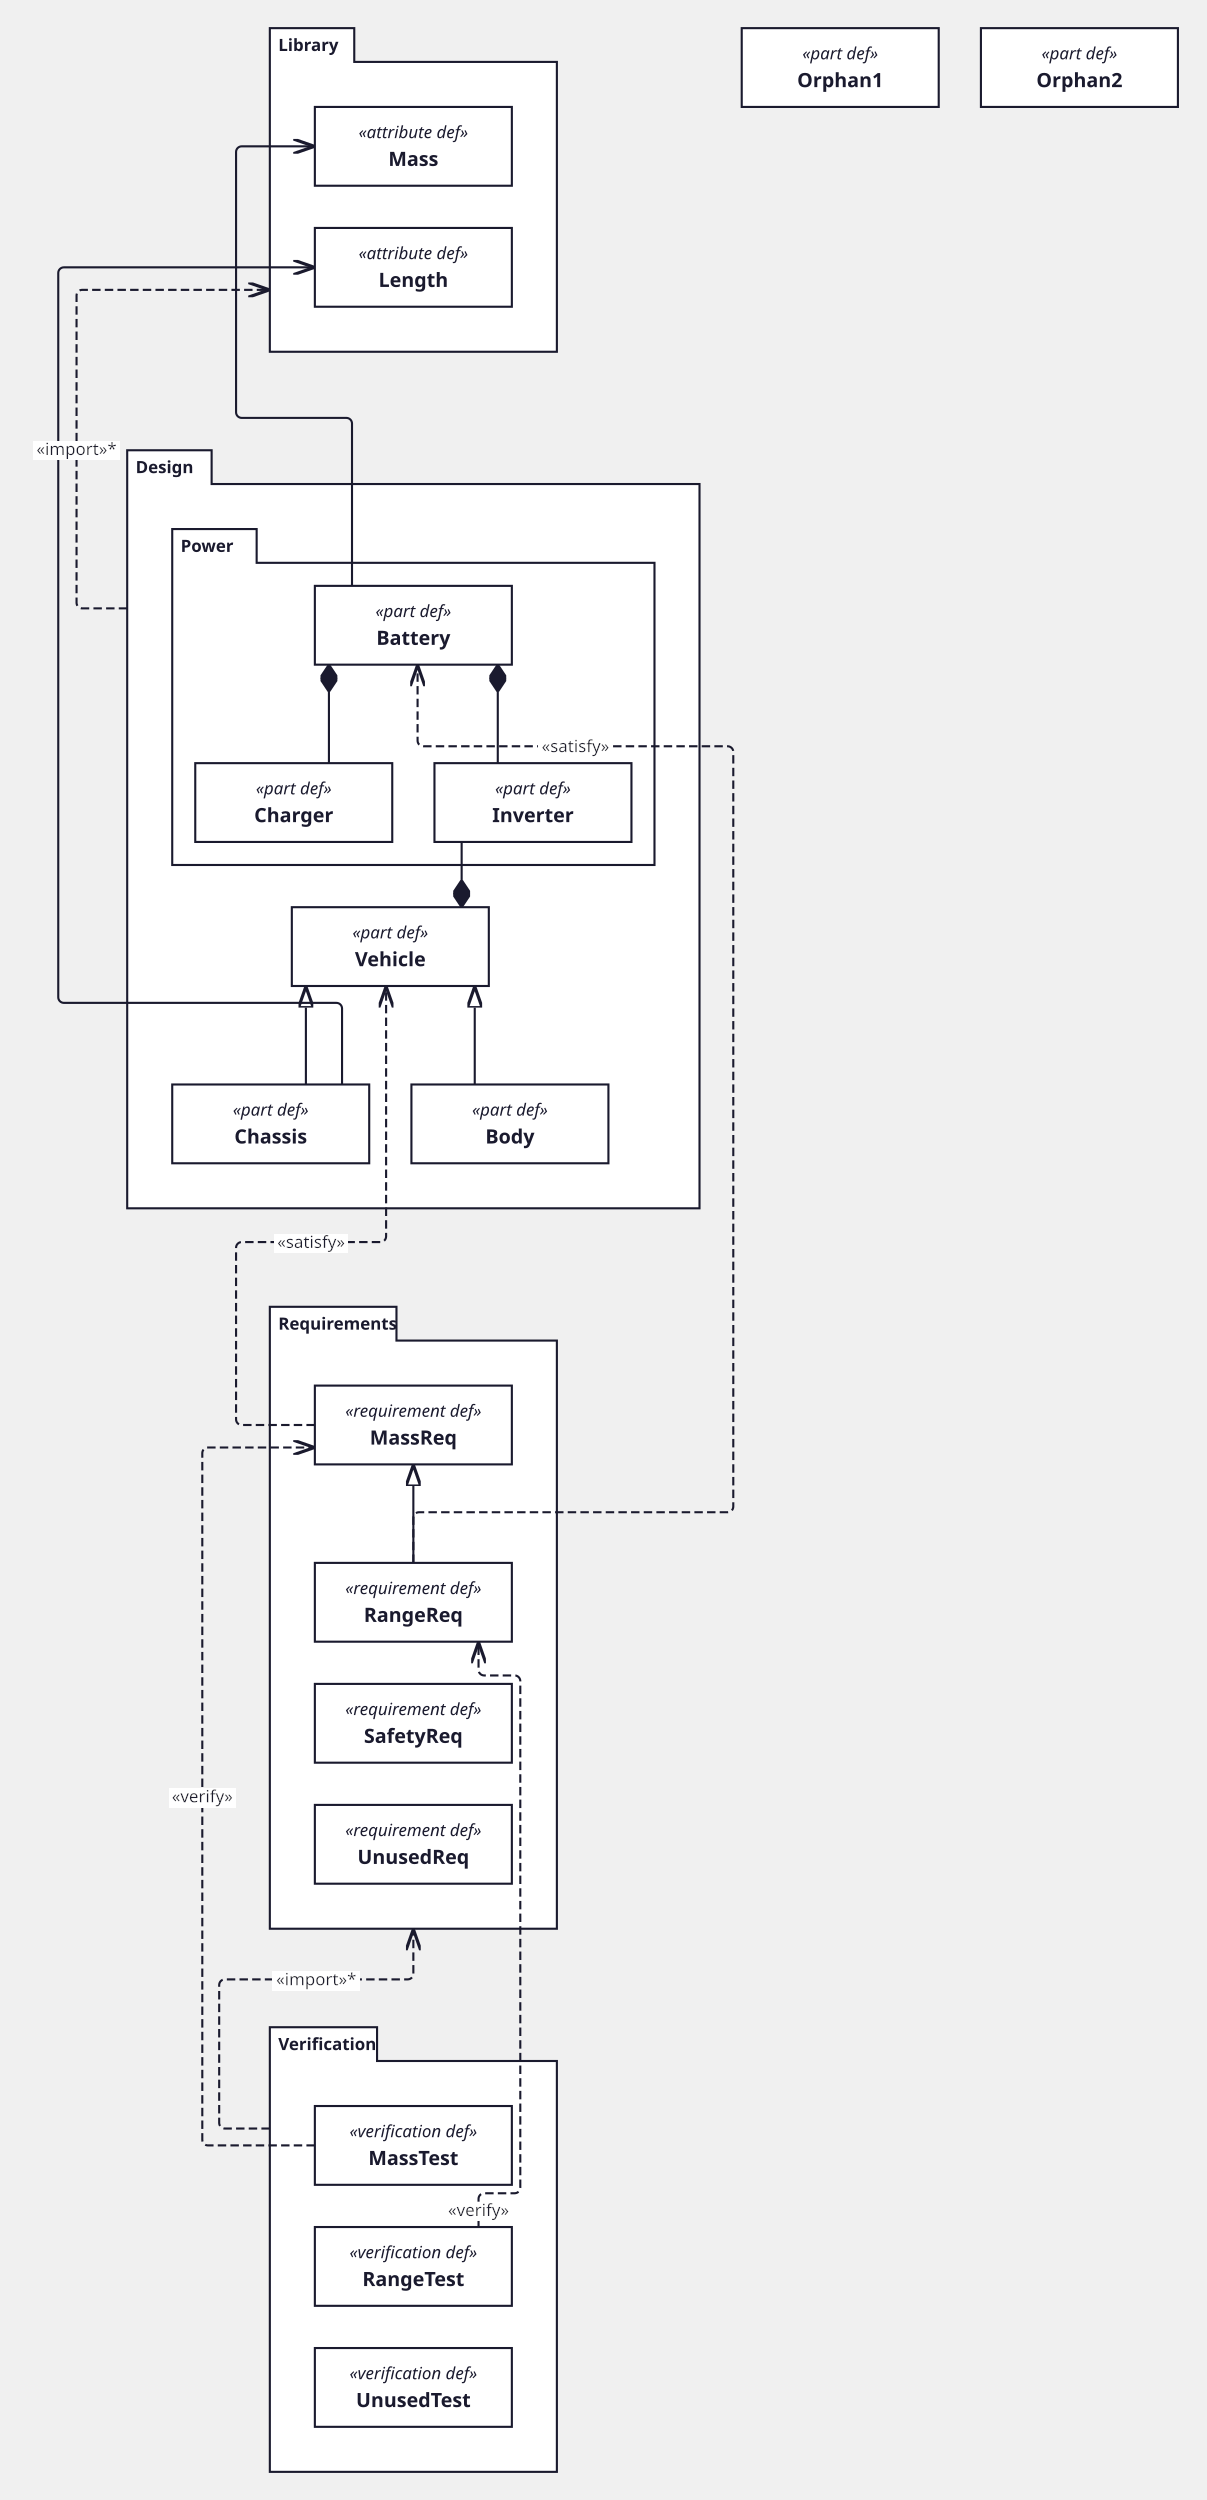
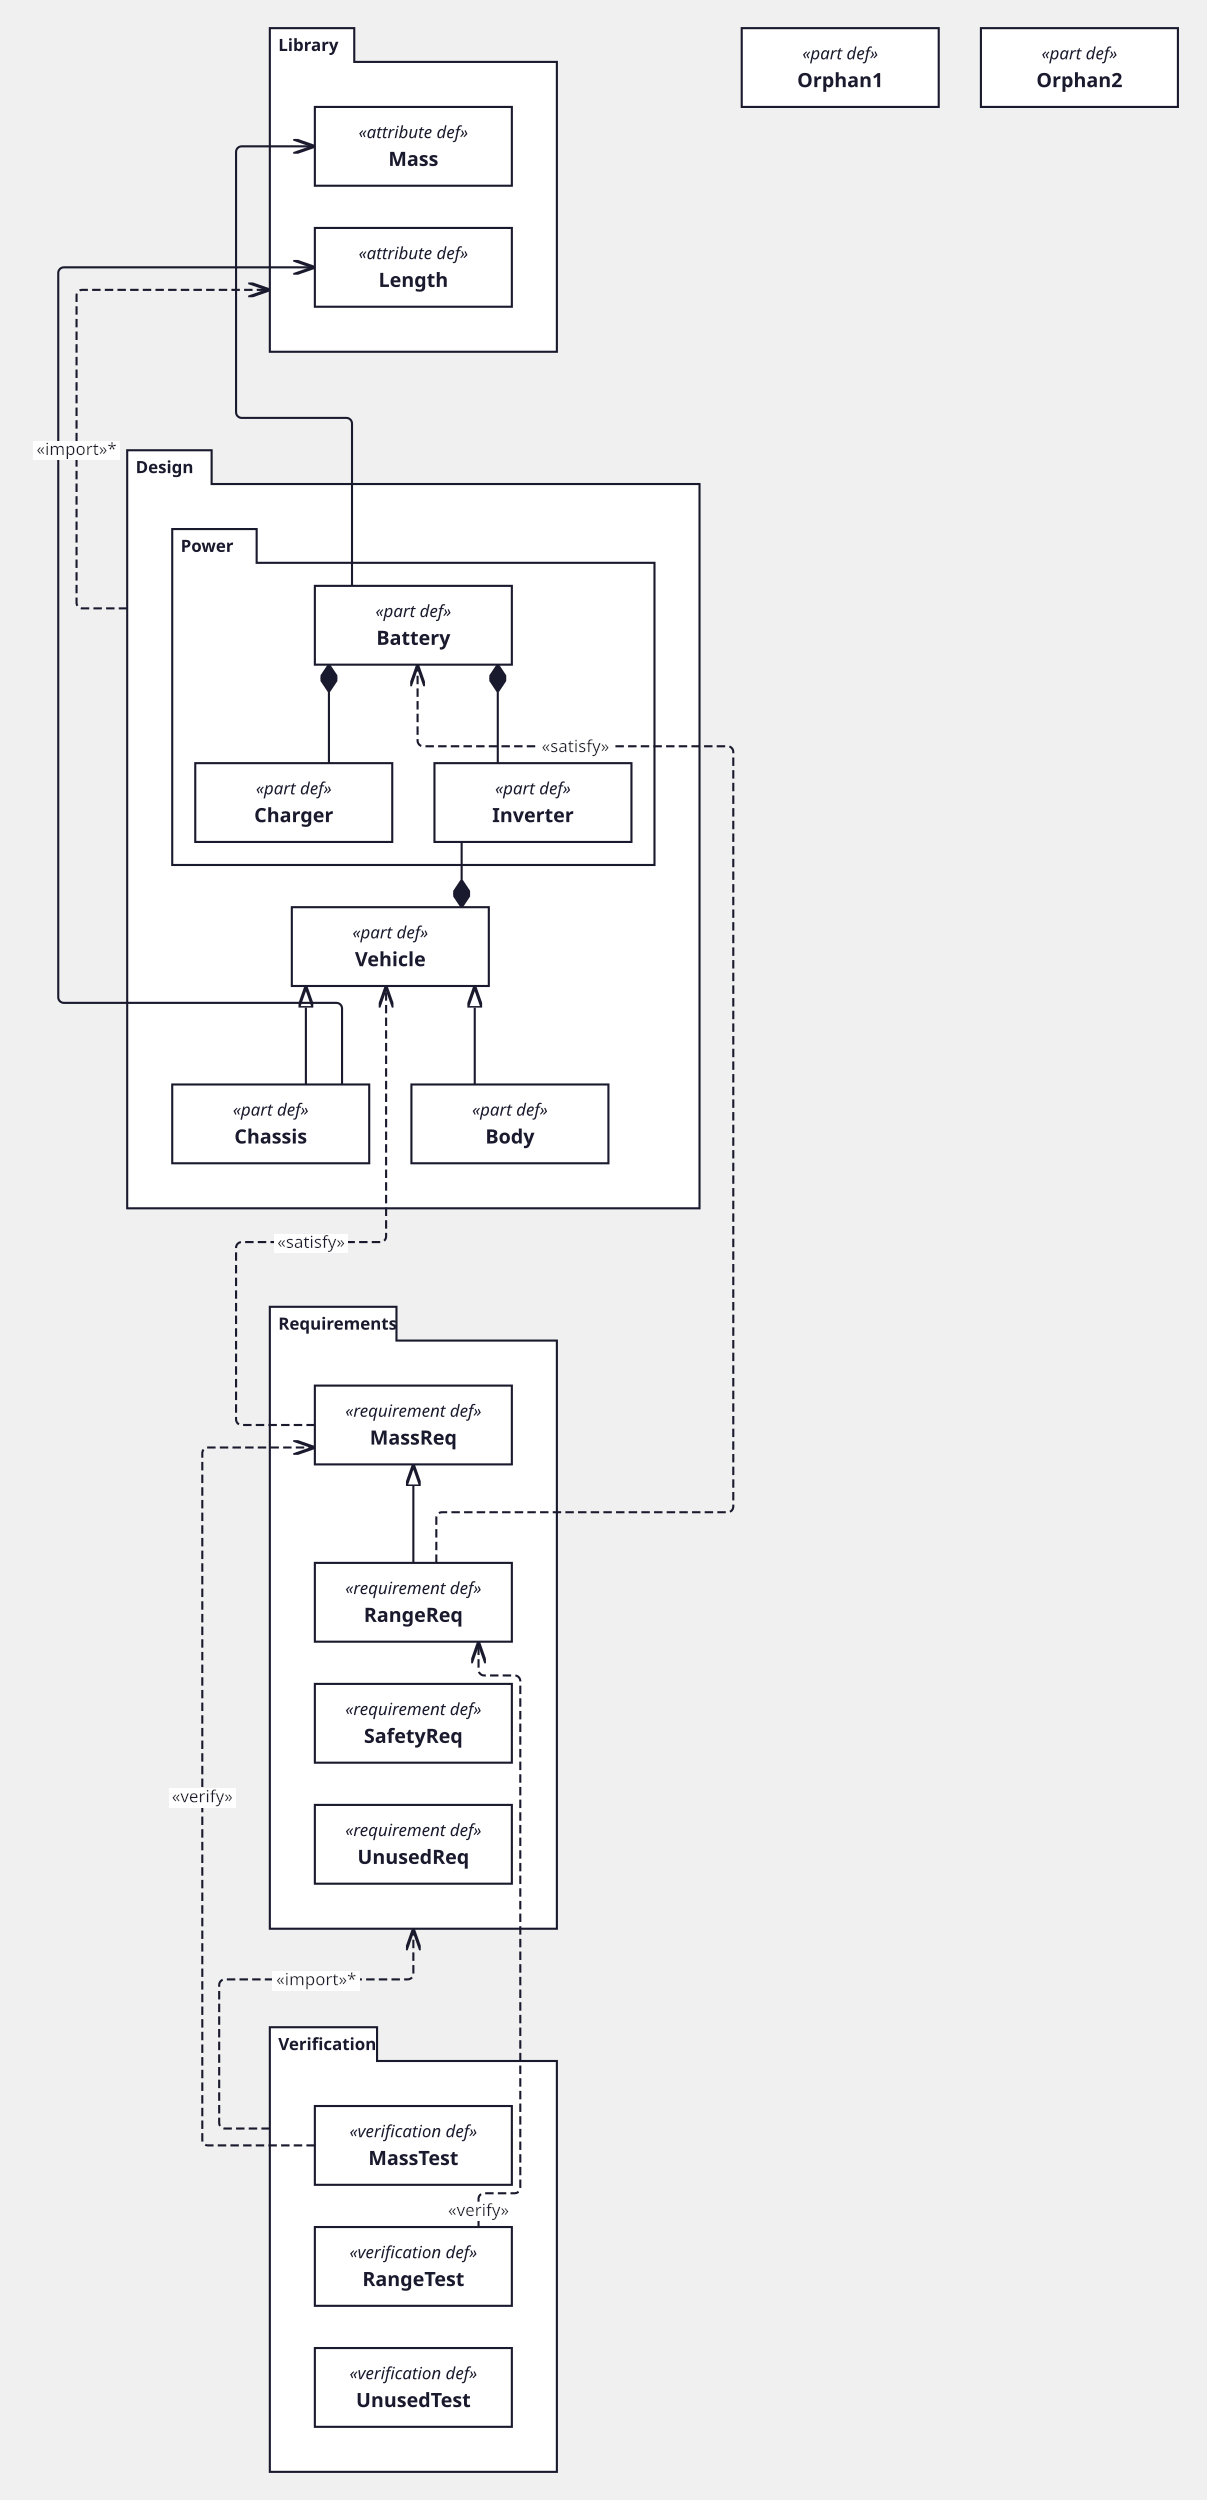
<svg xmlns="http://www.w3.org/2000/svg" width="857.14" height="1776.74" viewBox="0 0 857.14 1776.74">
  <defs>
    <marker id="line-end-open-chevron" markerWidth="10.248" markerHeight="7" refX="10.248" refY="3.5" orient="auto">
      <polyline points="0 0, 10 3.5, 0 7" fill="none" stroke="#1A1A2E" stroke-width="1.50" stroke-linejoin="bevel" />
    </marker>
    <marker id="line-end-hollow-triangle" markerWidth="10.248" markerHeight="7" refX="10.248" refY="3.5" orient="auto">
      <polygon points="0 0, 10 3.5, 0 7" fill="#FFFFFF" stroke="#1A1A2E" stroke-width="1.50" stroke-linejoin="bevel" />
    </marker>
    <marker id="line-end-filled-arrow" markerWidth="10.248" markerHeight="7" refX="10.248" refY="3.5" orient="auto">
      <polygon points="0 0, 10 3.5, 0 7" fill="#1A1A2E" stroke="#1A1A2E" stroke-width="1.50" stroke-linejoin="bevel" />
    </marker>
    <marker id="line-end-hollow-triangle-crossbar" markerWidth="14.748" markerHeight="7" refX="14.748" refY="3.5" orient="auto">
      <polygon points="4.5 0, 14.5 3.5, 4.5 7" fill="#FFFFFF" stroke="#1A1A2E" stroke-width="1.50" stroke-linejoin="bevel" />
      <line x1="1" y1="0" x2="1" y2="7" stroke="#1A1A2E" stroke-width="1.50" />
    </marker>
    <marker id="line-end-hollow-diamond" markerWidth="14" markerHeight="8" refX="13.416" refY="4" orient="auto">
      <polygon points="1 4, 7 0, 13 4, 7 8" fill="#FFFFFF" stroke="#1A1A2E" stroke-width="1.50" stroke-linejoin="bevel" />
    </marker>
    <marker id="line-end-filled-diamond" markerWidth="14" markerHeight="8" refX="13.416" refY="4" orient="auto">
      <polygon points="1 4, 7 0, 13 4, 7 8" fill="#1A1A2E" stroke="#1A1A2E" stroke-width="1.50" stroke-linejoin="bevel" />
    </marker>
    <marker id="line-end-circle" markerWidth="10" markerHeight="10" refX="9.75" refY="5" orient="auto">
      <circle cx="5" cy="5" r="4" fill="#FFFFFF" stroke="#1A1A2E" stroke-width="1.50" />
    </marker>
    <marker id="line-end-bar" markerWidth="4" markerHeight="12" refX="2.75" refY="6" orient="auto">
      <line x1="2" y1="0" x2="2" y2="12" stroke="#1A1A2E" stroke-width="1.50" />
    </marker>
    <filter id="label-bg" x="-0.05" y="-0.05" width="1.1" height="1.1">
      <feFlood flood-color="#FFFFFF" />
      <feComposite in="SourceGraphic" operator="over" />
    </filter>
  </defs>
  <path d="M 90.40 344.00 L 90.40 320.00 L 150.40 320.00 L 150.40 344.00 L 497.14 344.00 L 497.14 858.74 L 90.40 858.74 Z" fill="#FFFFFF" stroke="#1A1A2E" stroke-width="1.50" />
  <text x="96.40" y="332.00" font-family="Noto Sans, sans-serif" font-size="12.00" font-weight="bold" fill="#1A1A2E" text-anchor="start" dominant-baseline="middle">Design</text>
  <path d="M 122.40 400.00 L 122.40 376.00 L 182.40 376.00 L 182.40 400.00 L 465.14 400.00 L 465.14 614.74 L 122.40 614.74 Z" fill="#FFFFFF" stroke="#1A1A2E" stroke-width="1.50" />
  <text x="128.40" y="388.00" font-family="Noto Sans, sans-serif" font-size="12.00" font-weight="bold" fill="#1A1A2E" text-anchor="start" dominant-baseline="middle">Power</text>
  <rect x="223.77" y="416.37" width="140.00" height="56.00" fill="#FFFFFF" stroke="#1A1A2E" stroke-width="1.50" />
  <text x="293.77" y="434.37" font-family="Noto Sans, sans-serif" font-size="12.00" font-style="italic" fill="#1A1A2E" text-anchor="middle" dominant-baseline="middle">«part def»</text>
  <text x="293.77" y="453.37" font-family="Noto Sans, sans-serif" font-size="14.00" font-weight="bold" fill="#1A1A2E" text-anchor="middle" dominant-baseline="middle">Battery</text>
  <rect x="138.77" y="542.37" width="140.00" height="56.00" fill="#FFFFFF" stroke="#1A1A2E" stroke-width="1.50" />
  <text x="208.77" y="560.37" font-family="Noto Sans, sans-serif" font-size="12.00" font-style="italic" fill="#1A1A2E" text-anchor="middle" dominant-baseline="middle">«part def»</text>
  <text x="208.77" y="579.37" font-family="Noto Sans, sans-serif" font-size="14.00" font-weight="bold" fill="#1A1A2E" text-anchor="middle" dominant-baseline="middle">Charger</text>
  <rect x="308.77" y="542.37" width="140.00" height="56.00" fill="#FFFFFF" stroke="#1A1A2E" stroke-width="1.50" />
  <text x="378.77" y="560.37" font-family="Noto Sans, sans-serif" font-size="12.00" font-style="italic" fill="#1A1A2E" text-anchor="middle" dominant-baseline="middle">«part def»</text>
  <text x="378.77" y="579.37" font-family="Noto Sans, sans-serif" font-size="14.00" font-weight="bold" fill="#1A1A2E" text-anchor="middle" dominant-baseline="middle">Inverter</text>
  <path d="M 233.77 542.37 L 233.77 472.37" fill="none" stroke="#1A1A2E" stroke-width="1.50" marker-end="url(#line-end-filled-diamond)" />
  <path d="M 353.77 542.37 L 353.77 472.37" fill="none" stroke="#1A1A2E" stroke-width="1.50" marker-end="url(#line-end-filled-diamond)" />
  <rect x="207.40" y="644.74" width="140.00" height="56.00" fill="#FFFFFF" stroke="#1A1A2E" stroke-width="1.50" />
  <text x="277.40" y="662.74" font-family="Noto Sans, sans-serif" font-size="12.00" font-style="italic" fill="#1A1A2E" text-anchor="middle" dominant-baseline="middle">«part def»</text>
  <text x="277.40" y="681.74" font-family="Noto Sans, sans-serif" font-size="14.00" font-weight="bold" fill="#1A1A2E" text-anchor="middle" dominant-baseline="middle">Vehicle</text>
  <rect x="122.40" y="770.74" width="140.00" height="56.00" fill="#FFFFFF" stroke="#1A1A2E" stroke-width="1.50" />
  <text x="192.40" y="788.74" font-family="Noto Sans, sans-serif" font-size="12.00" font-style="italic" fill="#1A1A2E" text-anchor="middle" dominant-baseline="middle">«part def»</text>
  <text x="192.40" y="807.74" font-family="Noto Sans, sans-serif" font-size="14.00" font-weight="bold" fill="#1A1A2E" text-anchor="middle" dominant-baseline="middle">Chassis</text>
  <rect x="292.40" y="770.74" width="140.00" height="56.00" fill="#FFFFFF" stroke="#1A1A2E" stroke-width="1.50" />
  <text x="362.40" y="788.74" font-family="Noto Sans, sans-serif" font-size="12.00" font-style="italic" fill="#1A1A2E" text-anchor="middle" dominant-baseline="middle">«part def»</text>
  <text x="362.40" y="807.74" font-family="Noto Sans, sans-serif" font-size="14.00" font-weight="bold" fill="#1A1A2E" text-anchor="middle" dominant-baseline="middle">Body</text>
  <path d="M 217.40 770.74 L 217.40 700.74" fill="none" stroke="#1A1A2E" stroke-width="1.50" marker-end="url(#line-end-hollow-triangle)" />
  <path d="M 337.40 770.74 L 337.40 700.74" fill="none" stroke="#1A1A2E" stroke-width="1.50" marker-end="url(#line-end-hollow-triangle)" />
  <path d="M 191.77 952.74 L 191.77 928.74 L 281.77 928.74 L 281.77 952.74 L 395.77 952.74 L 395.77 1370.74 L 191.77 1370.74 Z" fill="#FFFFFF" stroke="#1A1A2E" stroke-width="1.50" />
  <text x="197.77" y="940.74" font-family="Noto Sans, sans-serif" font-size="12.00" font-weight="bold" fill="#1A1A2E" text-anchor="start" dominant-baseline="middle">Requirements</text>
  <rect x="223.77" y="984.74" width="140.00" height="56.00" fill="#FFFFFF" stroke="#1A1A2E" stroke-width="1.50" />
  <text x="293.77" y="1002.74" font-family="Noto Sans, sans-serif" font-size="12.00" font-style="italic" fill="#1A1A2E" text-anchor="middle" dominant-baseline="middle">«requirement def»</text>
  <text x="293.77" y="1021.74" font-family="Noto Sans, sans-serif" font-size="14.00" font-weight="bold" fill="#1A1A2E" text-anchor="middle" dominant-baseline="middle">MassReq</text>
  <rect x="223.77" y="1110.74" width="140.00" height="56.00" fill="#FFFFFF" stroke="#1A1A2E" stroke-width="1.50" />
  <text x="293.77" y="1128.74" font-family="Noto Sans, sans-serif" font-size="12.00" font-style="italic" fill="#1A1A2E" text-anchor="middle" dominant-baseline="middle">«requirement def»</text>
  <text x="293.77" y="1147.74" font-family="Noto Sans, sans-serif" font-size="14.00" font-weight="bold" fill="#1A1A2E" text-anchor="middle" dominant-baseline="middle">RangeReq</text>
  <rect x="223.77" y="1196.74" width="140.00" height="56.00" fill="#FFFFFF" stroke="#1A1A2E" stroke-width="1.50" />
  <text x="293.77" y="1214.74" font-family="Noto Sans, sans-serif" font-size="12.00" font-style="italic" fill="#1A1A2E" text-anchor="middle" dominant-baseline="middle">«requirement def»</text>
  <text x="293.77" y="1233.74" font-family="Noto Sans, sans-serif" font-size="14.00" font-weight="bold" fill="#1A1A2E" text-anchor="middle" dominant-baseline="middle">SafetyReq</text>
  <rect x="223.77" y="1282.74" width="140.00" height="56.00" fill="#FFFFFF" stroke="#1A1A2E" stroke-width="1.50" />
  <text x="293.77" y="1300.74" font-family="Noto Sans, sans-serif" font-size="12.00" font-style="italic" fill="#1A1A2E" text-anchor="middle" dominant-baseline="middle">«requirement def»</text>
  <text x="293.77" y="1319.74" font-family="Noto Sans, sans-serif" font-size="14.00" font-weight="bold" fill="#1A1A2E" text-anchor="middle" dominant-baseline="middle">UnusedReq</text>
  <path d="M 293.77 1110.74 L 293.77 1040.74" fill="none" stroke="#1A1A2E" stroke-width="1.50" marker-end="url(#line-end-hollow-triangle)" />
  <path d="M 191.77 1464.74 L 191.77 1440.74 L 267.97 1440.74 L 267.97 1464.74 L 395.77 1464.74 L 395.77 1756.74 L 191.77 1756.74 Z" fill="#FFFFFF" stroke="#1A1A2E" stroke-width="1.50" />
  <text x="197.77" y="1452.74" font-family="Noto Sans, sans-serif" font-size="12.00" font-weight="bold" fill="#1A1A2E" text-anchor="start" dominant-baseline="middle">Verification</text>
  <rect x="223.77" y="1496.74" width="140.00" height="56.00" fill="#FFFFFF" stroke="#1A1A2E" stroke-width="1.50" />
  <text x="293.77" y="1514.74" font-family="Noto Sans, sans-serif" font-size="12.00" font-style="italic" fill="#1A1A2E" text-anchor="middle" dominant-baseline="middle">«verification def»</text>
  <text x="293.77" y="1533.74" font-family="Noto Sans, sans-serif" font-size="14.00" font-weight="bold" fill="#1A1A2E" text-anchor="middle" dominant-baseline="middle">MassTest</text>
  <rect x="223.77" y="1582.74" width="140.00" height="56.00" fill="#FFFFFF" stroke="#1A1A2E" stroke-width="1.50" />
  <text x="293.77" y="1600.74" font-family="Noto Sans, sans-serif" font-size="12.00" font-style="italic" fill="#1A1A2E" text-anchor="middle" dominant-baseline="middle">«verification def»</text>
  <text x="293.77" y="1619.74" font-family="Noto Sans, sans-serif" font-size="14.00" font-weight="bold" fill="#1A1A2E" text-anchor="middle" dominant-baseline="middle">RangeTest</text>
  <rect x="223.77" y="1668.74" width="140.00" height="56.00" fill="#FFFFFF" stroke="#1A1A2E" stroke-width="1.50" />
  <text x="293.77" y="1686.74" font-family="Noto Sans, sans-serif" font-size="12.00" font-style="italic" fill="#1A1A2E" text-anchor="middle" dominant-baseline="middle">«verification def»</text>
  <text x="293.77" y="1705.74" font-family="Noto Sans, sans-serif" font-size="14.00" font-weight="bold" fill="#1A1A2E" text-anchor="middle" dominant-baseline="middle">UnusedTest</text>
  <path d="M 191.77 44.00 L 191.77 20.00 L 251.77 20.00 L 251.77 44.00 L 395.77 44.00 L 395.77 250.00 L 191.77 250.00 Z" fill="#FFFFFF" stroke="#1A1A2E" stroke-width="1.50" />
  <text x="197.77" y="32.00" font-family="Noto Sans, sans-serif" font-size="12.00" font-weight="bold" fill="#1A1A2E" text-anchor="start" dominant-baseline="middle">Library</text>
  <rect x="223.77" y="76.00" width="140.00" height="56.00" fill="#FFFFFF" stroke="#1A1A2E" stroke-width="1.50" />
  <text x="293.77" y="94.00" font-family="Noto Sans, sans-serif" font-size="12.00" font-style="italic" fill="#1A1A2E" text-anchor="middle" dominant-baseline="middle">«attribute def»</text>
  <text x="293.77" y="113.00" font-family="Noto Sans, sans-serif" font-size="14.00" font-weight="bold" fill="#1A1A2E" text-anchor="middle" dominant-baseline="middle">Mass</text>
  <rect x="223.77" y="162.00" width="140.00" height="56.00" fill="#FFFFFF" stroke="#1A1A2E" stroke-width="1.50" />
  <text x="293.77" y="180.00" font-family="Noto Sans, sans-serif" font-size="12.00" font-style="italic" fill="#1A1A2E" text-anchor="middle" dominant-baseline="middle">«attribute def»</text>
  <text x="293.77" y="199.00" font-family="Noto Sans, sans-serif" font-size="14.00" font-weight="bold" fill="#1A1A2E" text-anchor="middle" dominant-baseline="middle">Length</text>
  <rect x="527.14" y="20.00" width="140.00" height="56.00" fill="#FFFFFF" stroke="#1A1A2E" stroke-width="1.50" />
  <text x="597.14" y="38.00" font-family="Noto Sans, sans-serif" font-size="12.00" font-style="italic" fill="#1A1A2E" text-anchor="middle" dominant-baseline="middle">«part def»</text>
  <text x="597.14" y="57.00" font-family="Noto Sans, sans-serif" font-size="14.00" font-weight="bold" fill="#1A1A2E" text-anchor="middle" dominant-baseline="middle">Orphan1</text>
  <rect x="697.14" y="20.00" width="140.00" height="56.00" fill="#FFFFFF" stroke="#1A1A2E" stroke-width="1.50" />
  <text x="767.14" y="38.00" font-family="Noto Sans, sans-serif" font-size="12.00" font-style="italic" fill="#1A1A2E" text-anchor="middle" dominant-baseline="middle">«part def»</text>
  <text x="767.14" y="57.00" font-family="Noto Sans, sans-serif" font-size="14.00" font-weight="bold" fill="#1A1A2E" text-anchor="middle" dominant-baseline="middle">Orphan2</text>
  <path d="M 223.77 1012.74 L 171.77 1012.74 A 4.00 4.00 0 0 1 167.77 1008.74 L 167.77 886.74 A 4.00 4.00 0 0 1 171.77 882.74 L 270.40 882.74 A 4.00 4.00 0 0 0 274.40 878.74 L 274.40 700.74" fill="none" stroke="#1A1A2E" stroke-width="1.50" marker-end="url(#line-end-open-chevron)" stroke-dasharray="6 3" />
-   <path d="M 293.77 1110.74 L 293.77 1078.74 A 4.00 4.00 0 0 1 297.77 1074.74 L 517.14 1074.74 A 4.00 4.00 0 0 0 521.14 1070.74 L 521.14 534.37 A 4.00 4.00 0 0 0 517.14 530.37 L 300.77 530.37 A 4.00 4.00 0 0 1 296.77 526.37 L 296.77 472.37" fill="none" stroke="#1A1A2E" stroke-width="1.50" marker-end="url(#line-end-open-chevron)" stroke-dasharray="6 3" />
+   <path d="M 310.09 1110.74 L 310.09 1078.74 A 4.00 4.00 0 0 1 314.09 1074.74 L 517.14 1074.74 A 4.00 4.00 0 0 0 521.14 1070.74 L 521.14 534.37 A 4.00 4.00 0 0 0 517.14 530.37 L 300.77 530.37 A 4.00 4.00 0 0 1 296.77 526.37 L 296.77 472.37" fill="none" stroke="#1A1A2E" stroke-width="1.50" marker-end="url(#line-end-open-chevron)" stroke-dasharray="6 3" />
  <path d="M 223.77 1524.74 L 147.77 1524.74 A 4.00 4.00 0 0 1 143.77 1520.74 L 143.77 1032.74 A 4.00 4.00 0 0 1 147.77 1028.74 L 223.77 1028.74" fill="none" stroke="#1A1A2E" stroke-width="1.50" marker-end="url(#line-end-open-chevron)" stroke-dasharray="6 3" />
  <path d="M 340.09 1582.74 L 340.09 1562.74 A 4.00 4.00 0 0 1 344.09 1558.74 L 365.77 1558.74 A 4.00 4.00 0 0 0 369.77 1554.74 L 369.77 1194.74 A 4.00 4.00 0 0 0 365.77 1190.74 L 344.09 1190.74 A 4.00 4.00 0 0 1 340.09 1186.74 L 340.09 1166.74" fill="none" stroke="#1A1A2E" stroke-width="1.50" marker-end="url(#line-end-open-chevron)" stroke-dasharray="6 3" />
  <path d="M 250.17 416.37 L 250.17 301.00 A 4.00 4.00 0 0 0 246.17 297.00 L 171.77 297.00 A 4.00 4.00 0 0 1 167.77 293.00 L 167.77 108.00 A 4.00 4.00 0 0 1 171.77 104.00 L 223.77 104.00" fill="none" stroke="#1A1A2E" stroke-width="1.50" marker-end="url(#line-end-open-chevron)" />
  <path d="M 243.09 770.74 L 243.09 716.74 A 4.00 4.00 0 0 0 239.09 712.74 L 45.40 712.74 A 4.00 4.00 0 0 1 41.40 708.74 L 41.40 194.00 A 4.00 4.00 0 0 1 45.40 190.00 L 223.77 190.00" fill="none" stroke="#1A1A2E" stroke-width="1.50" marker-end="url(#line-end-open-chevron)" />
  <path d="M 328.09 598.37 L 328.09 644.74" fill="none" stroke="#1A1A2E" stroke-width="1.50" marker-end="url(#line-end-filled-diamond)" />
  <path d="M 90.40 432.37 L 58.40 432.37 A 4.00 4.00 0 0 1 54.40 428.37 L 54.40 210.00 A 4.00 4.00 0 0 1 58.40 206.00 L 191.77 206.00" fill="none" stroke="#1A1A2E" stroke-width="1.50" marker-end="url(#line-end-open-chevron)" stroke-dasharray="6 3" />
  <path d="M 191.77 1512.74 L 159.77 1512.74 A 4.00 4.00 0 0 1 155.77 1508.74 L 155.77 1410.74 A 4.00 4.00 0 0 1 159.77 1406.74 L 289.77 1406.74 A 4.00 4.00 0 0 0 293.77 1402.74 L 293.77 1370.74" fill="none" stroke="#1A1A2E" stroke-width="1.50" marker-end="url(#line-end-open-chevron)" stroke-dasharray="6 3" />
  <text x="221.09" y="882.74" font-family="Noto Sans, sans-serif" font-size="12.00" fill="#1A1A2E" text-anchor="middle" dominant-baseline="middle" filter="url(#label-bg)">«satisfy»</text>
  <text x="408.96" y="530.37" font-family="Noto Sans, sans-serif" font-size="12.00" fill="#1A1A2E" text-anchor="middle" dominant-baseline="middle" filter="url(#label-bg)">«satisfy»</text>
  <text x="143.77" y="1276.74" font-family="Noto Sans, sans-serif" font-size="12.00" fill="#1A1A2E" text-anchor="middle" dominant-baseline="middle" filter="url(#label-bg)">«verify»</text>
  <text x="340.09" y="1570.74" font-family="Noto Sans, sans-serif" font-size="12.00" fill="#1A1A2E" text-anchor="middle" dominant-baseline="middle" filter="url(#label-bg)">«verify»</text>
  <text x="54.40" y="319.19" font-family="Noto Sans, sans-serif" font-size="12.00" fill="#1A1A2E" text-anchor="middle" dominant-baseline="middle" filter="url(#label-bg)">«import»*</text>
  <text x="224.77" y="1406.74" font-family="Noto Sans, sans-serif" font-size="12.00" fill="#1A1A2E" text-anchor="middle" dominant-baseline="middle" filter="url(#label-bg)">«import»*</text>
</svg>
